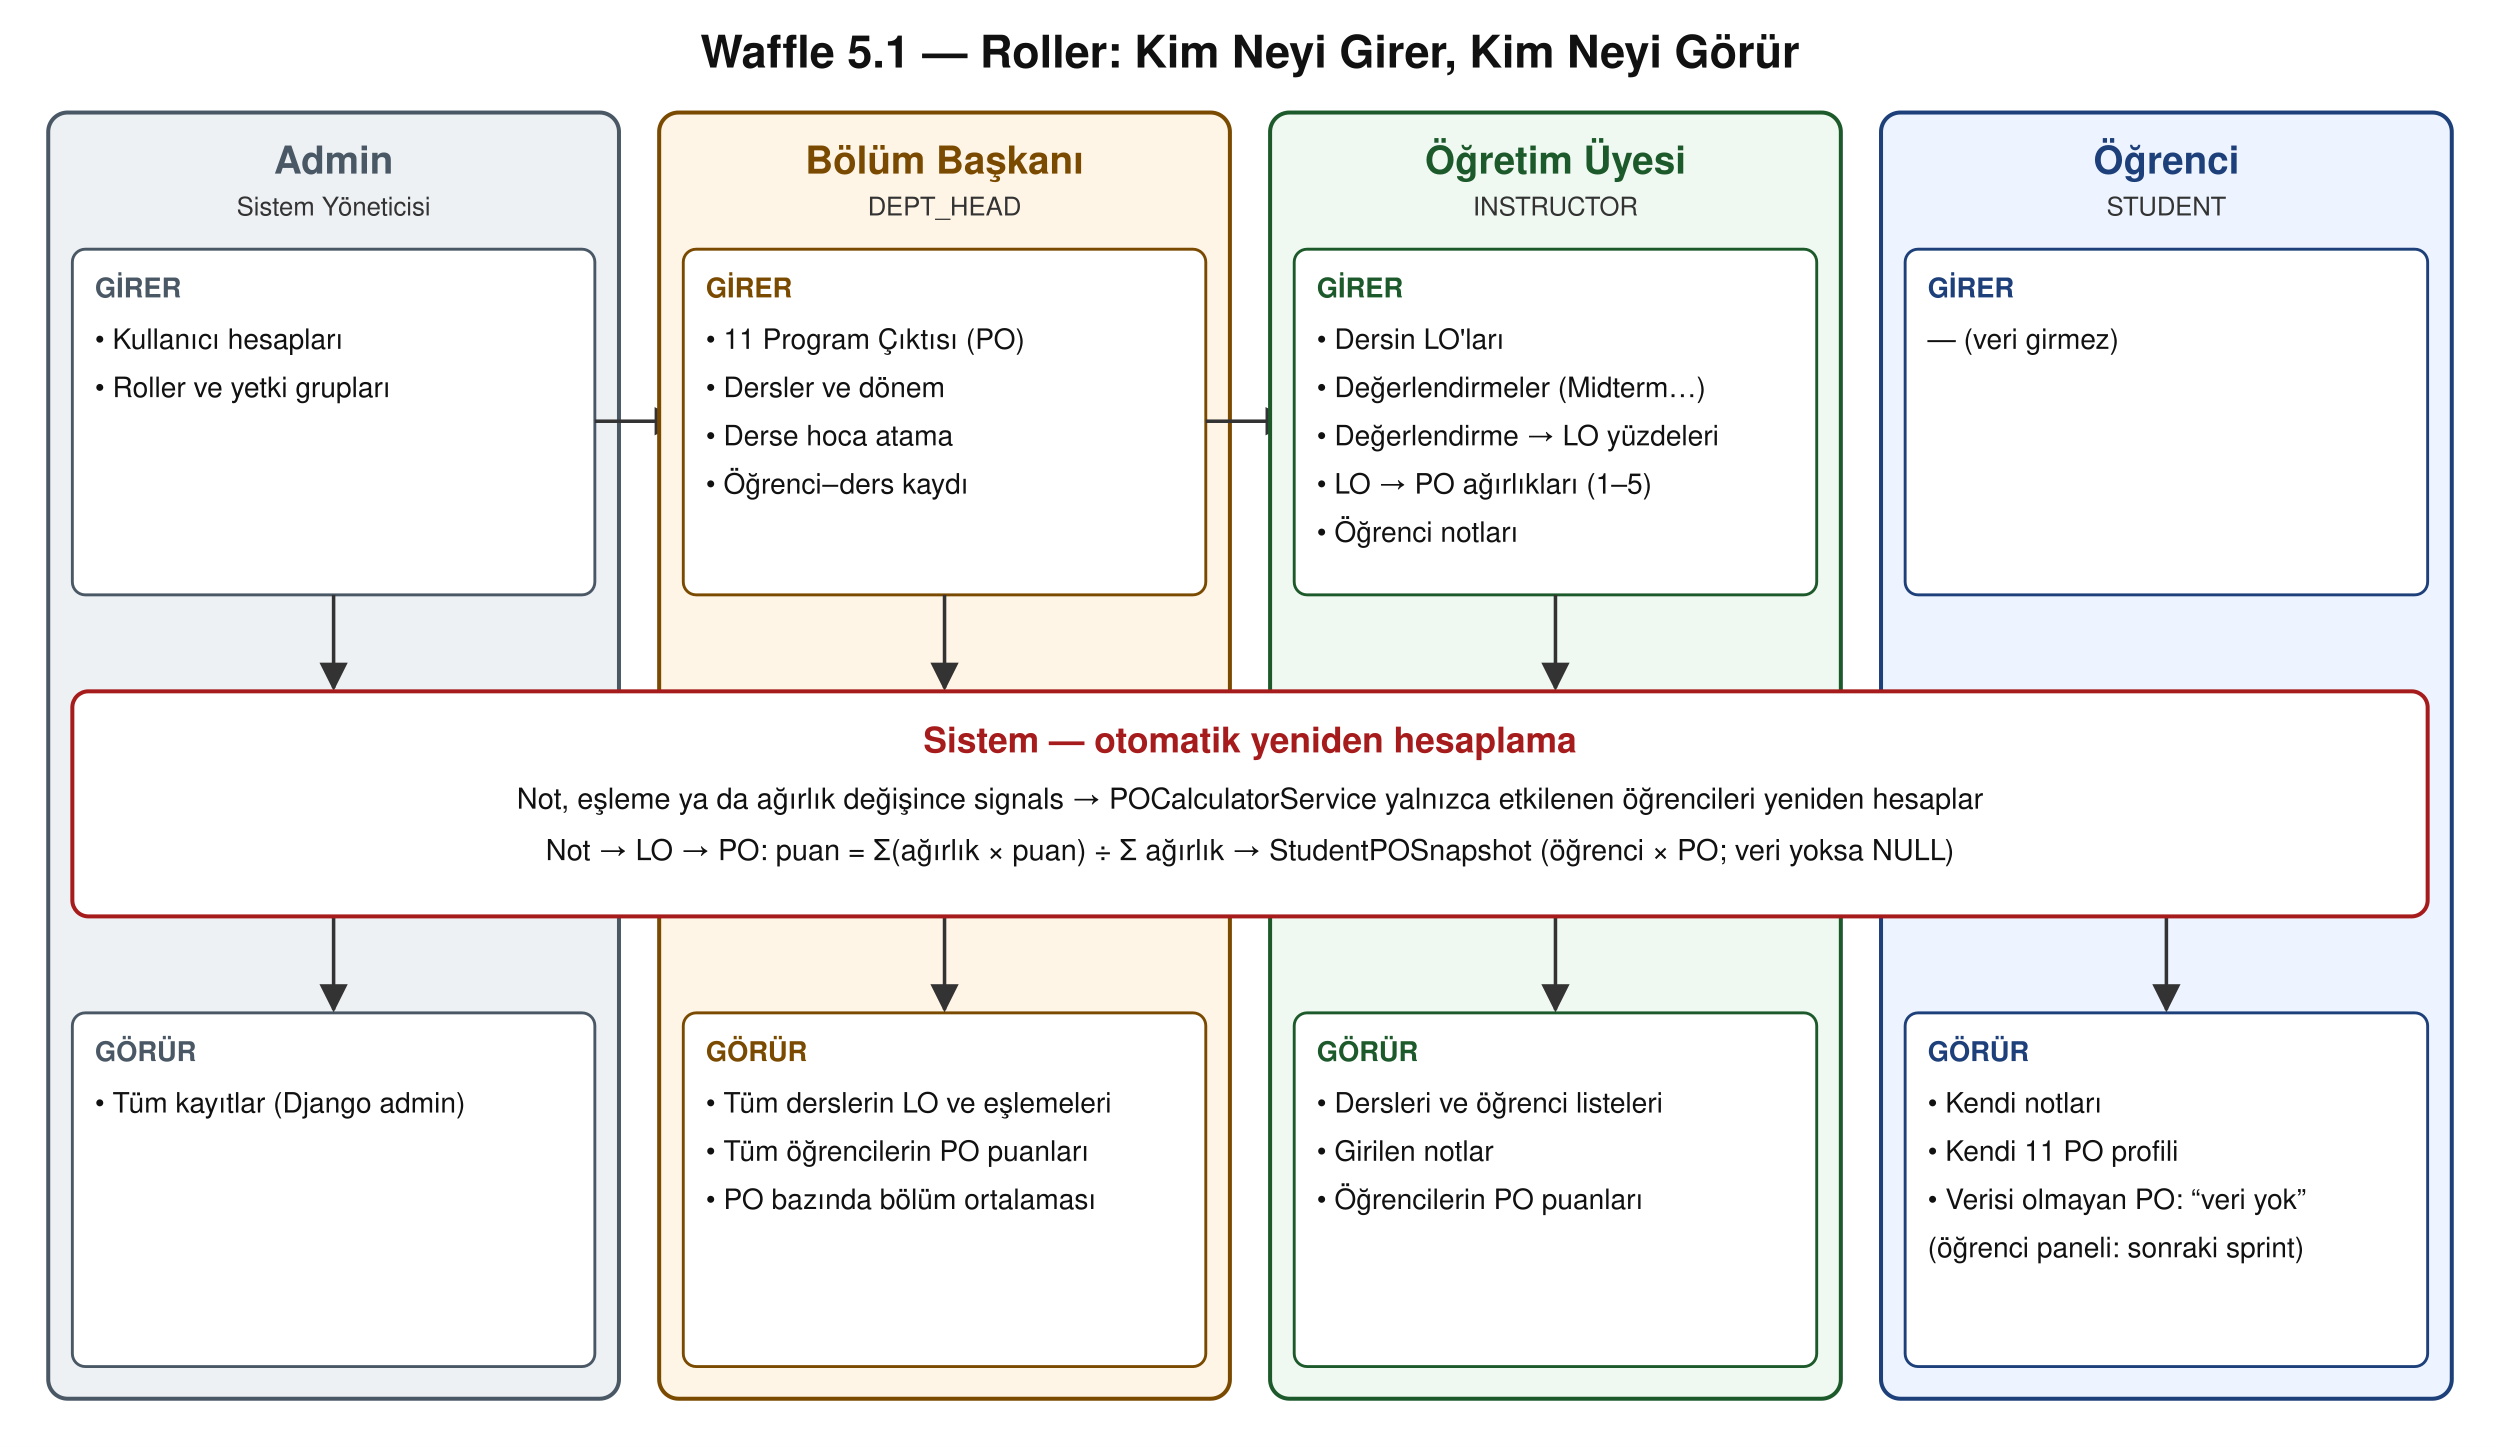
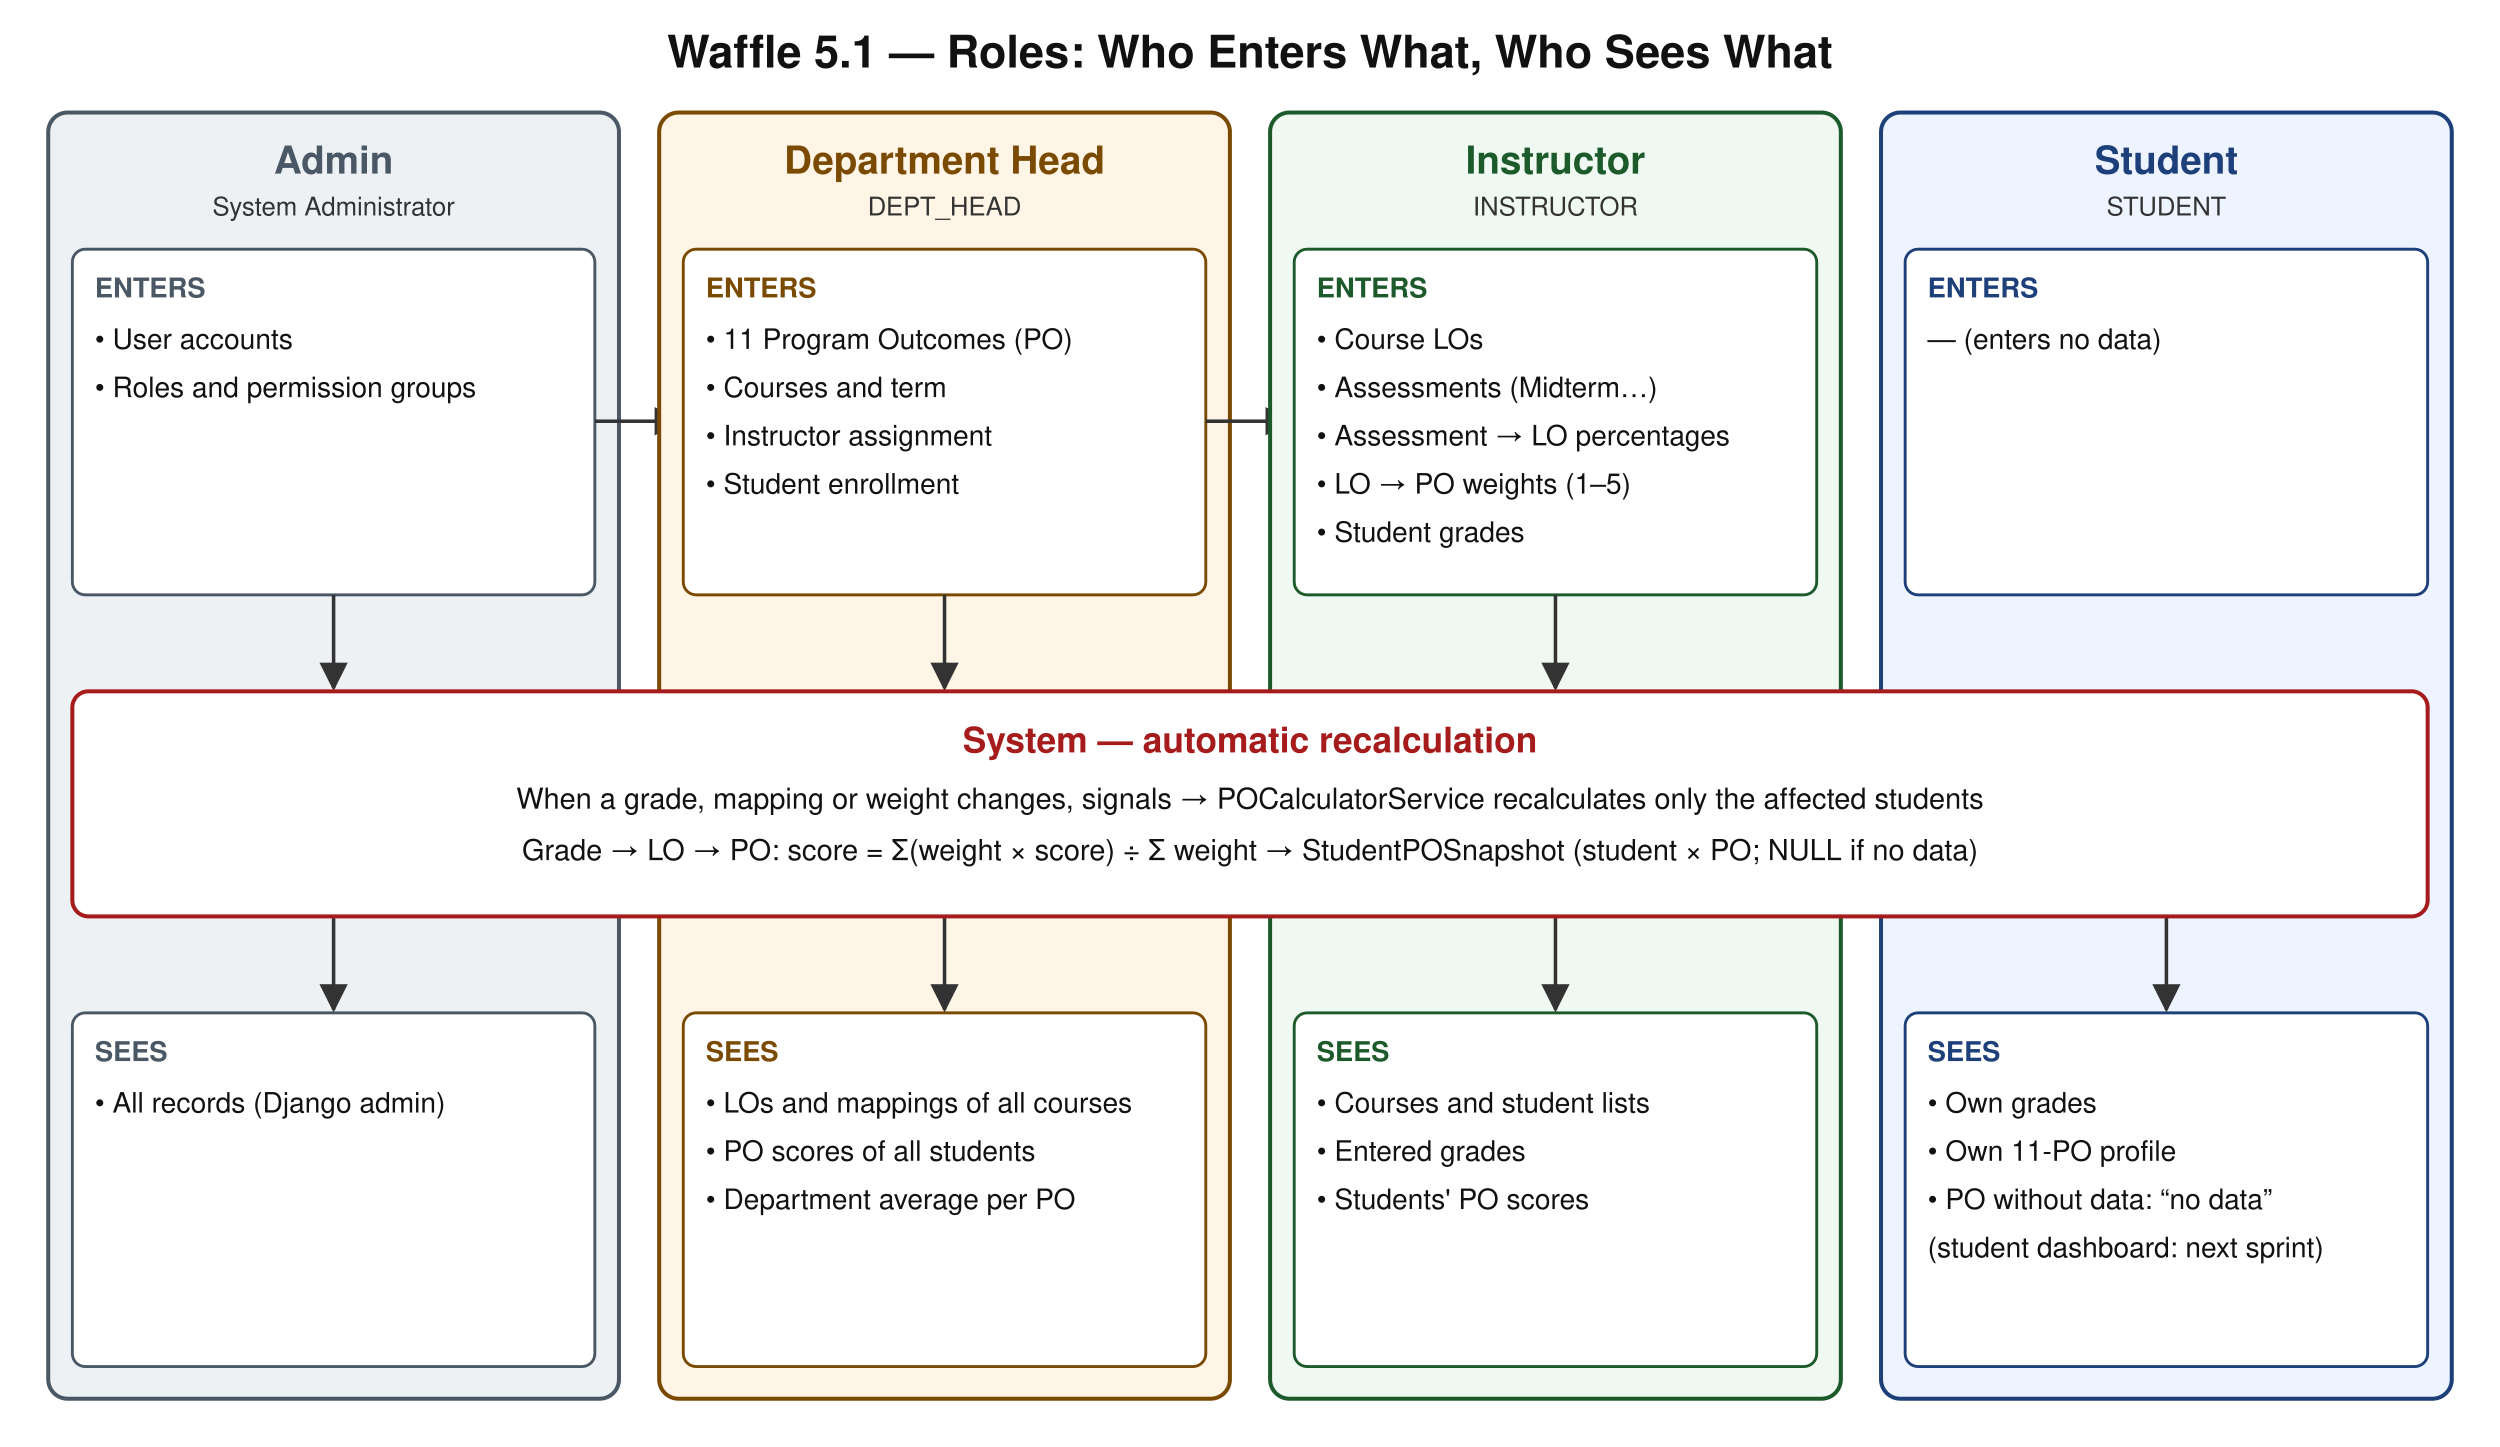
<svg xmlns="http://www.w3.org/2000/svg" viewBox="0 0 1555 900" font-family="Helvetica, Arial, sans-serif">
  <defs>
    <marker id="a" viewBox="0 0 10 10" refX="9" refY="5" markerWidth="8" markerHeight="8" orient="auto">
      <path d="M0 0L10 5L0 10z" fill="#333" />
    </marker>
  </defs>
  <rect width="1555" height="900" fill="#fff" />
-   <text x="777.5" y="42" text-anchor="middle" font-size="28" font-weight="bold" fill="#111">Waffle 5.1 — Roller: Kim Neyi Girer, Kim Neyi Görür</text>
+   <text x="777.5" y="42" text-anchor="middle" font-size="28" font-weight="bold" fill="#111">Waffle 5.1 — Roles: Who Enters What, Who Sees What</text>
  <rect x="30" y="70" width="355" height="800" rx="12" fill="#eef1f4" stroke="#4a5866" stroke-width="2.5" />
  <text x="207.5" y="108" text-anchor="middle" font-size="24" font-weight="bold" fill="#4a5866">Admin</text>
-   <text x="207.5" y="134" text-anchor="middle" font-size="16" fill="#333">Sistem Yöneticisi</text>
+   <text x="207.5" y="134" text-anchor="middle" font-size="16" fill="#333">System Administrator</text>
  <rect x="45" y="155" width="325" height="215" rx="8" fill="#fff" stroke="#4a5866" stroke-width="1.8" />
-   <text x="59" y="185" font-size="17" font-weight="bold" fill="#4a5866">GİRER</text>
-   <text x="59" y="217" font-size="17.5" fill="#111">• Kullanıcı hesapları</text>
-   <text x="59" y="247" font-size="17.5" fill="#111">• Roller ve yetki grupları</text>
+   <text x="59" y="185" font-size="17" font-weight="bold" fill="#4a5866">ENTERS</text>
+   <text x="59" y="217" font-size="17.5" fill="#111">• User accounts</text>
+   <text x="59" y="247" font-size="17.5" fill="#111">• Roles and permission groups</text>
  <rect x="45" y="630" width="325" height="220" rx="8" fill="#fff" stroke="#4a5866" stroke-width="1.8" />
-   <text x="59" y="660" font-size="17" font-weight="bold" fill="#4a5866">GÖRÜR</text>
-   <text x="59" y="692" font-size="17.5" fill="#111">• Tüm kayıtlar (Django admin)</text>
+   <text x="59" y="660" font-size="17" font-weight="bold" fill="#4a5866">SEES</text>
+   <text x="59" y="692" font-size="17.5" fill="#111">• All records (Django admin)</text>
  <line x1="207.5" y1="370" x2="207.5" y2="428" stroke="#333" stroke-width="2.2" marker-end="url(#a)" />
  <line x1="207.5" y1="570" x2="207.5" y2="628" stroke="#333" stroke-width="2.2" marker-end="url(#a)" />
  <line x1="370" y1="262" x2="423" y2="262" stroke="#333" stroke-width="2.2" marker-end="url(#a)" />
  <rect x="410" y="70" width="355" height="800" rx="12" fill="#fff5e6" stroke="#7a4a00" stroke-width="2.5" />
-   <text x="587.5" y="108" text-anchor="middle" font-size="24" font-weight="bold" fill="#7a4a00">Bölüm Başkanı</text>
+   <text x="587.5" y="108" text-anchor="middle" font-size="24" font-weight="bold" fill="#7a4a00">Department Head</text>
  <text x="587.5" y="134" text-anchor="middle" font-size="16" fill="#333">DEPT_HEAD</text>
  <rect x="425" y="155" width="325" height="215" rx="8" fill="#fff" stroke="#7a4a00" stroke-width="1.8" />
-   <text x="439" y="185" font-size="17" font-weight="bold" fill="#7a4a00">GİRER</text>
-   <text x="439" y="217" font-size="17.5" fill="#111">• 11 Program Çıktısı (PO)</text>
-   <text x="439" y="247" font-size="17.5" fill="#111">• Dersler ve dönem</text>
-   <text x="439" y="277" font-size="17.5" fill="#111">• Derse hoca atama</text>
-   <text x="439" y="307" font-size="17.5" fill="#111">• Öğrenci–ders kaydı</text>
+   <text x="439" y="185" font-size="17" font-weight="bold" fill="#7a4a00">ENTERS</text>
+   <text x="439" y="217" font-size="17.5" fill="#111">• 11 Program Outcomes (PO)</text>
+   <text x="439" y="247" font-size="17.5" fill="#111">• Courses and term</text>
+   <text x="439" y="277" font-size="17.5" fill="#111">• Instructor assignment</text>
+   <text x="439" y="307" font-size="17.5" fill="#111">• Student enrollment</text>
  <rect x="425" y="630" width="325" height="220" rx="8" fill="#fff" stroke="#7a4a00" stroke-width="1.8" />
-   <text x="439" y="660" font-size="17" font-weight="bold" fill="#7a4a00">GÖRÜR</text>
-   <text x="439" y="692" font-size="17.5" fill="#111">• Tüm derslerin LO ve eşlemeleri</text>
-   <text x="439" y="722" font-size="17.5" fill="#111">• Tüm öğrencilerin PO puanları</text>
-   <text x="439" y="752" font-size="17.5" fill="#111">• PO bazında bölüm ortalaması</text>
+   <text x="439" y="660" font-size="17" font-weight="bold" fill="#7a4a00">SEES</text>
+   <text x="439" y="692" font-size="17.5" fill="#111">• LOs and mappings of all courses</text>
+   <text x="439" y="722" font-size="17.5" fill="#111">• PO scores of all students</text>
+   <text x="439" y="752" font-size="17.5" fill="#111">• Department average per PO</text>
  <line x1="587.5" y1="370" x2="587.5" y2="428" stroke="#333" stroke-width="2.2" marker-end="url(#a)" />
  <line x1="587.5" y1="570" x2="587.5" y2="628" stroke="#333" stroke-width="2.2" marker-end="url(#a)" />
  <line x1="750" y1="262" x2="803" y2="262" stroke="#333" stroke-width="2.2" marker-end="url(#a)" />
  <rect x="790" y="70" width="355" height="800" rx="12" fill="#f0f9f1" stroke="#1d5a2b" stroke-width="2.5" />
-   <text x="967.5" y="108" text-anchor="middle" font-size="24" font-weight="bold" fill="#1d5a2b">Öğretim Üyesi</text>
+   <text x="967.5" y="108" text-anchor="middle" font-size="24" font-weight="bold" fill="#1d5a2b">Instructor</text>
  <text x="967.5" y="134" text-anchor="middle" font-size="16" fill="#333">INSTRUCTOR</text>
  <rect x="805" y="155" width="325" height="215" rx="8" fill="#fff" stroke="#1d5a2b" stroke-width="1.8" />
-   <text x="819" y="185" font-size="17" font-weight="bold" fill="#1d5a2b">GİRER</text>
-   <text x="819" y="217" font-size="17.5" fill="#111">• Dersin LO'ları</text>
-   <text x="819" y="247" font-size="17.5" fill="#111">• Değerlendirmeler (Midterm…)</text>
-   <text x="819" y="277" font-size="17.5" fill="#111">• Değerlendirme → LO yüzdeleri</text>
-   <text x="819" y="307" font-size="17.5" fill="#111">• LO → PO ağırlıkları (1–5)</text>
-   <text x="819" y="337" font-size="17.5" fill="#111">• Öğrenci notları</text>
+   <text x="819" y="185" font-size="17" font-weight="bold" fill="#1d5a2b">ENTERS</text>
+   <text x="819" y="217" font-size="17.5" fill="#111">• Course LOs</text>
+   <text x="819" y="247" font-size="17.5" fill="#111">• Assessments (Midterm…)</text>
+   <text x="819" y="277" font-size="17.5" fill="#111">• Assessment → LO percentages</text>
+   <text x="819" y="307" font-size="17.5" fill="#111">• LO → PO weights (1–5)</text>
+   <text x="819" y="337" font-size="17.5" fill="#111">• Student grades</text>
  <rect x="805" y="630" width="325" height="220" rx="8" fill="#fff" stroke="#1d5a2b" stroke-width="1.8" />
-   <text x="819" y="660" font-size="17" font-weight="bold" fill="#1d5a2b">GÖRÜR</text>
-   <text x="819" y="692" font-size="17.5" fill="#111">• Dersleri ve öğrenci listeleri</text>
-   <text x="819" y="722" font-size="17.5" fill="#111">• Girilen notlar</text>
-   <text x="819" y="752" font-size="17.5" fill="#111">• Öğrencilerin PO puanları</text>
+   <text x="819" y="660" font-size="17" font-weight="bold" fill="#1d5a2b">SEES</text>
+   <text x="819" y="692" font-size="17.5" fill="#111">• Courses and student lists</text>
+   <text x="819" y="722" font-size="17.5" fill="#111">• Entered grades</text>
+   <text x="819" y="752" font-size="17.5" fill="#111">• Students' PO scores</text>
  <line x1="967.5" y1="370" x2="967.5" y2="428" stroke="#333" stroke-width="2.2" marker-end="url(#a)" />
  <line x1="967.5" y1="570" x2="967.5" y2="628" stroke="#333" stroke-width="2.2" marker-end="url(#a)" />
  <rect x="1170" y="70" width="355" height="800" rx="12" fill="#eef4ff" stroke="#1d3f7a" stroke-width="2.5" />
-   <text x="1347.5" y="108" text-anchor="middle" font-size="24" font-weight="bold" fill="#1d3f7a">Öğrenci</text>
+   <text x="1347.5" y="108" text-anchor="middle" font-size="24" font-weight="bold" fill="#1d3f7a">Student</text>
  <text x="1347.5" y="134" text-anchor="middle" font-size="16" fill="#333">STUDENT</text>
  <rect x="1185" y="155" width="325" height="215" rx="8" fill="#fff" stroke="#1d3f7a" stroke-width="1.8" />
-   <text x="1199" y="185" font-size="17" font-weight="bold" fill="#1d3f7a">GİRER</text>
-   <text x="1199" y="217" font-size="17.5" fill="#111">— (veri girmez)</text>
+   <text x="1199" y="185" font-size="17" font-weight="bold" fill="#1d3f7a">ENTERS</text>
+   <text x="1199" y="217" font-size="17.5" fill="#111">— (enters no data)</text>
  <rect x="1185" y="630" width="325" height="220" rx="8" fill="#fff" stroke="#1d3f7a" stroke-width="1.8" />
-   <text x="1199" y="660" font-size="17" font-weight="bold" fill="#1d3f7a">GÖRÜR</text>
-   <text x="1199" y="692" font-size="17.5" fill="#111">• Kendi notları</text>
-   <text x="1199" y="722" font-size="17.5" fill="#111">• Kendi 11 PO profili</text>
-   <text x="1199" y="752" font-size="17.5" fill="#111">• Verisi olmayan PO: “veri yok”</text>
-   <text x="1199" y="782" font-size="17.5" fill="#111">(öğrenci paneli: sonraki sprint)</text>
+   <text x="1199" y="660" font-size="17" font-weight="bold" fill="#1d3f7a">SEES</text>
+   <text x="1199" y="692" font-size="17.5" fill="#111">• Own grades</text>
+   <text x="1199" y="722" font-size="17.5" fill="#111">• Own 11-PO profile</text>
+   <text x="1199" y="752" font-size="17.5" fill="#111">• PO without data: “no data”</text>
+   <text x="1199" y="782" font-size="17.5" fill="#111">(student dashboard: next sprint)</text>
  <line x1="1347.5" y1="570" x2="1347.5" y2="628" stroke="#333" stroke-width="2.2" marker-end="url(#a)" />
  <rect x="45" y="430" width="1465" height="140" rx="10" fill="#fff" stroke="#a61b1b" stroke-width="2.5" />
-   <text x="777.5" y="468" text-anchor="middle" font-size="22" font-weight="bold" fill="#a61b1b">Sistem — otomatik yeniden hesaplama</text>
-   <text x="777.5" y="503" text-anchor="middle" font-size="18" fill="#111">Not, eşleme ya da ağırlık değişince signals → POCalculatorService yalnızca etkilenen öğrencileri yeniden hesaplar</text>
-   <text x="777.5" y="535" text-anchor="middle" font-size="18" fill="#111">Not → LO → PO:  puan = Σ(ağırlık × puan) ÷ Σ ağırlık   →   StudentPOSnapshot (öğrenci × PO; veri yoksa NULL)</text>
+   <text x="777.5" y="468" text-anchor="middle" font-size="22" font-weight="bold" fill="#a61b1b">System — automatic recalculation</text>
+   <text x="777.5" y="503" text-anchor="middle" font-size="18" fill="#111">When a grade, mapping or weight changes, signals → POCalculatorService recalculates only the affected students</text>
+   <text x="777.5" y="535" text-anchor="middle" font-size="18" fill="#111">Grade → LO → PO:  score = Σ(weight × score) ÷ Σ weight   →   StudentPOSnapshot (student × PO; NULL if no data)</text>
</svg>
